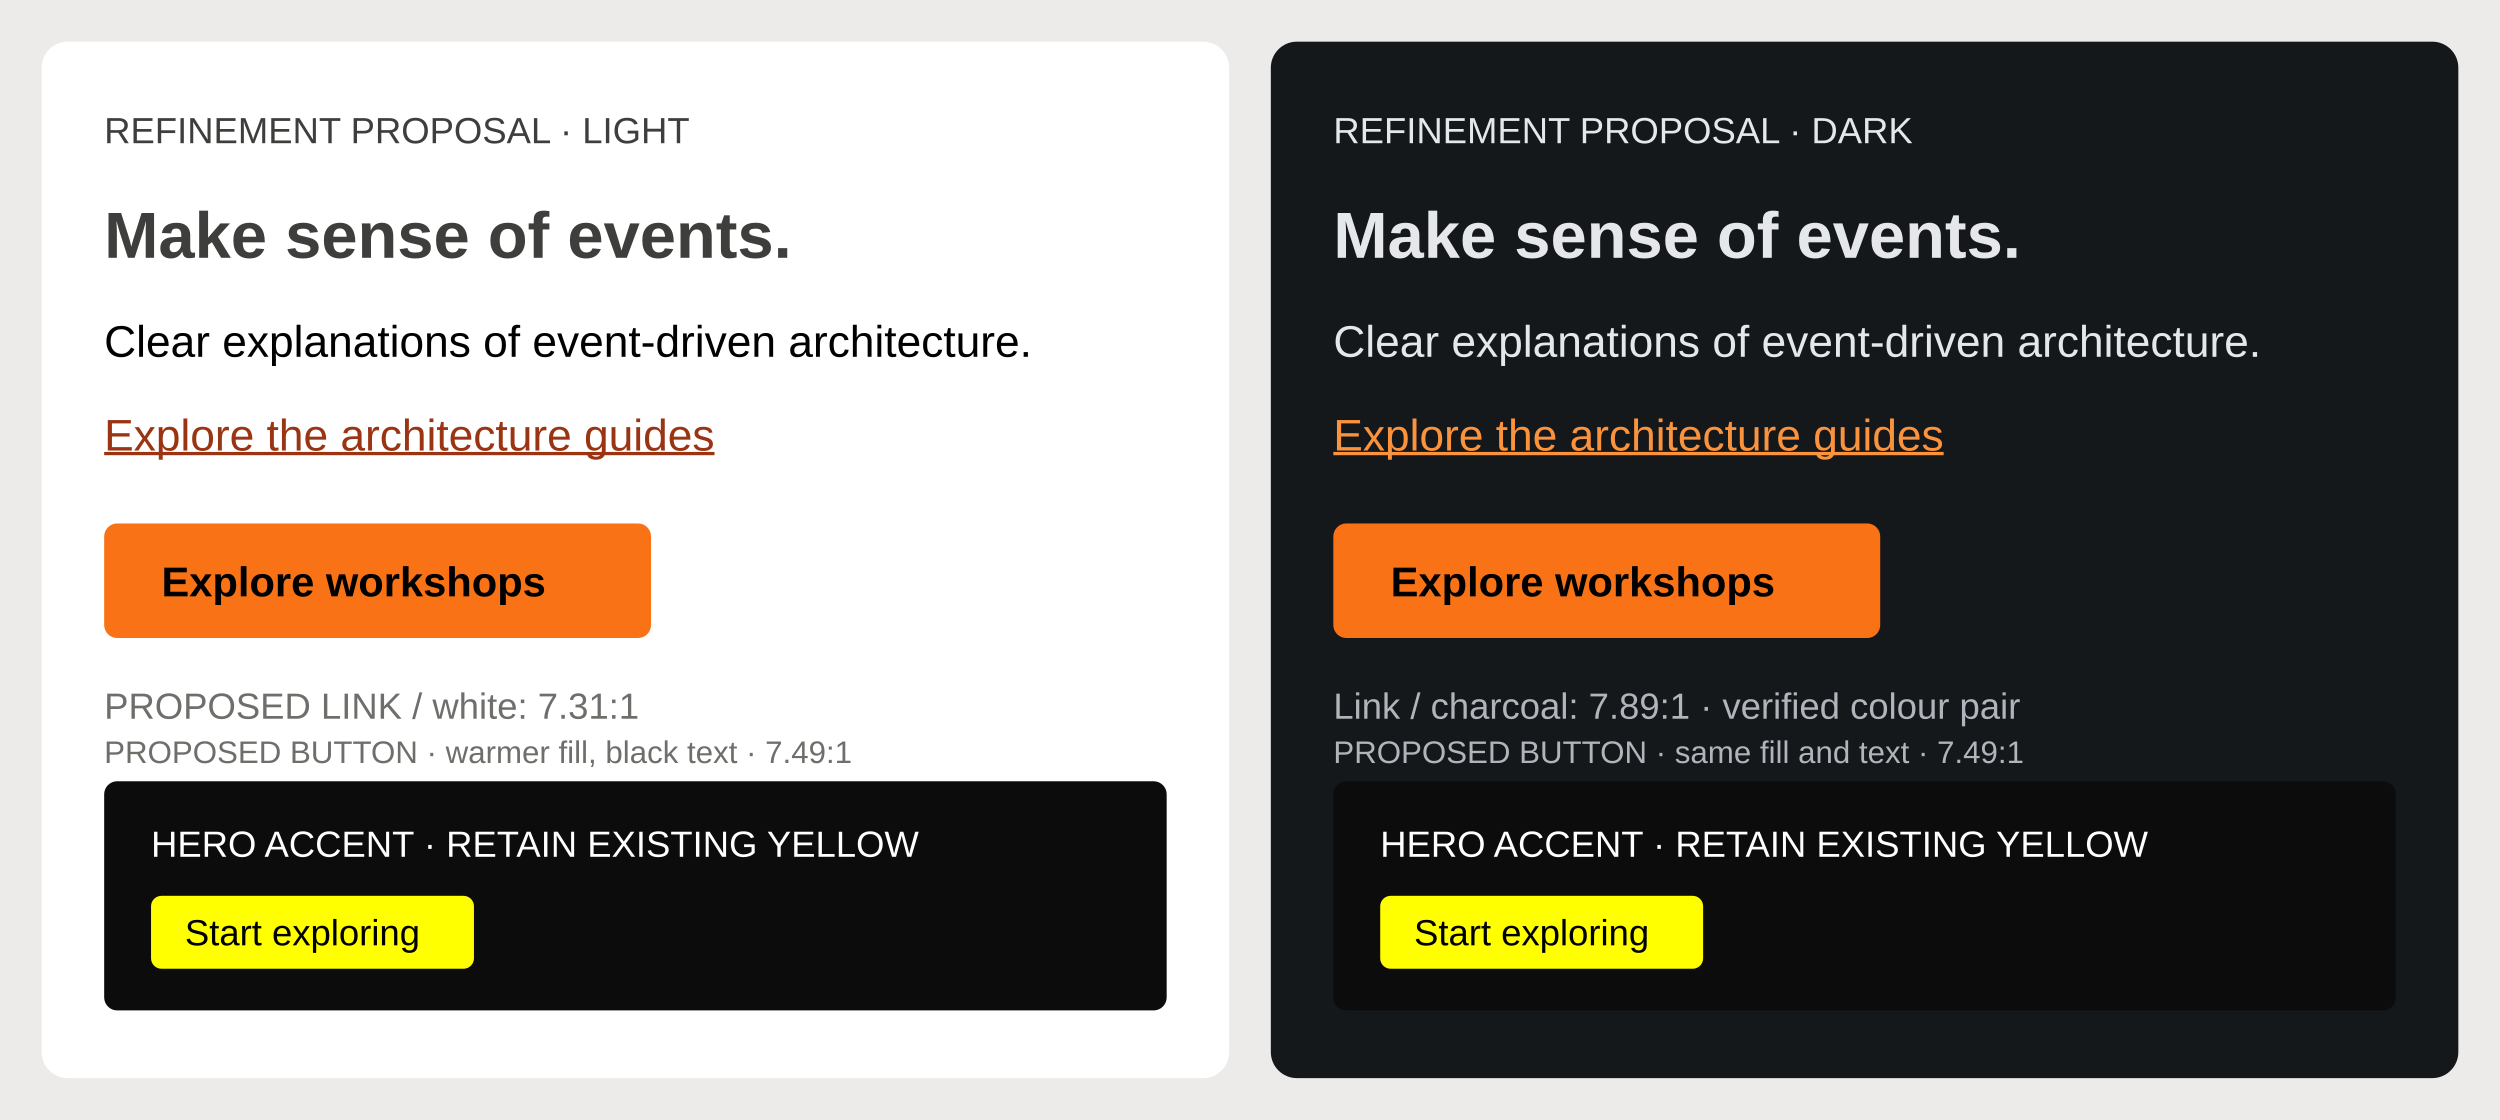
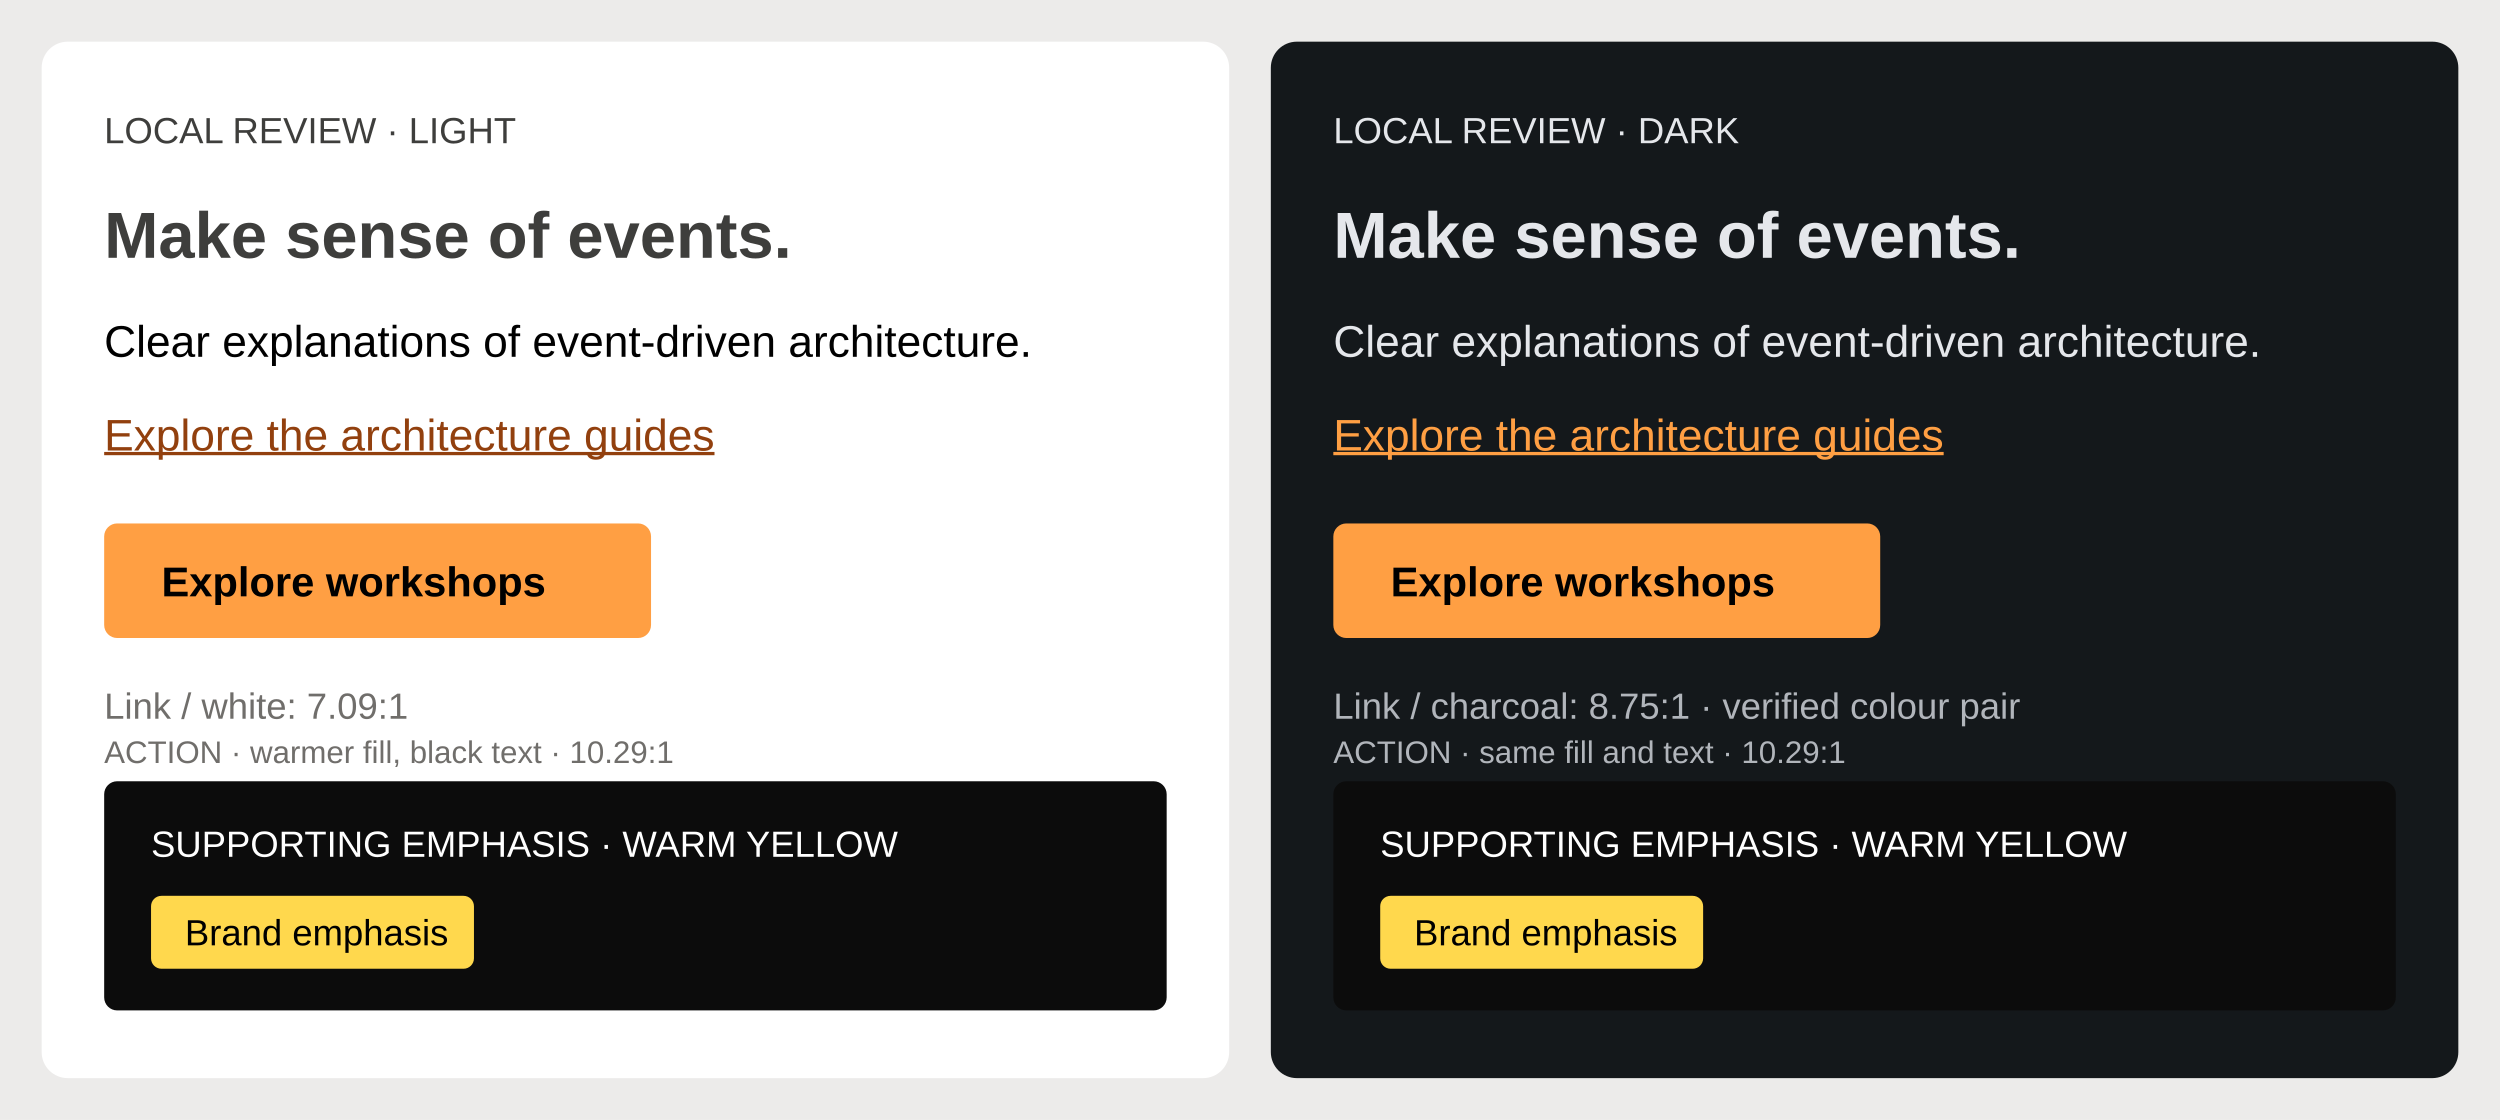
<svg xmlns="http://www.w3.org/2000/svg" width="960" height="430" viewBox="0 0 960 430" role="img" aria-labelledby="title description">
  <rect width="960" height="430" fill="#ecebea" />
  <g font-family="Arial, sans-serif">
    <rect x="16" y="16" width="456" height="398" rx="10" fill="#ffffff" />
    <rect x="488" y="16" width="456" height="398" rx="10" fill="#14181b" />
    <g fill="#3e3e3c">
-       <text x="40" y="55" font-size="14">REFINEMENT PROPOSAL · LIGHT</text>
+       <text x="40" y="55" font-size="14">LOCAL REVIEW · LIGHT</text>
      <text x="40" y="99" font-size="25" font-weight="bold">Make sense of events.</text>
    </g>
    <g fill="#e5e7eb">
-       <text x="512" y="55" font-size="14">REFINEMENT PROPOSAL · DARK</text>
+       <text x="512" y="55" font-size="14">LOCAL REVIEW · DARK</text>
      <text x="512" y="99" font-size="25" font-weight="bold">Make sense of events.</text>
    </g>
    <g font-size="17">
      <text x="40" y="137" fill="#000000">Clear explanations of event-driven architecture.</text>
      <text x="512" y="137" fill="#e5e7eb">Clear explanations of event-driven architecture.</text>
-       <text x="40" y="173" fill="#9a3412" text-decoration="underline">Explore the architecture guides</text>
-       <text x="512" y="173" fill="#fb923c" text-decoration="underline">Explore the architecture guides</text>
+       <text x="40" y="173" fill="#92400e" text-decoration="underline">Explore the architecture guides</text>
+       <text x="512" y="173" fill="#ff9f43" text-decoration="underline">Explore the architecture guides</text>
    </g>
-     <rect x="40" y="201" width="210" height="44" rx="5" fill="#f97316" />
-     <rect x="512" y="201" width="210" height="44" rx="5" fill="#f97316" />
+     <rect x="40" y="201" width="210" height="44" rx="5" fill="#ff9f43" />
+     <rect x="512" y="201" width="210" height="44" rx="5" fill="#ff9f43" />
    <text x="62" y="229" fill="#000000" font-size="16" font-weight="bold">Explore workshops</text>
    <text x="534" y="229" fill="#000000" font-size="16" font-weight="bold">Explore workshops</text>
-     <text x="40" y="276" fill="#706e6b" font-size="14">PROPOSED LINK / white: 7.31:1</text>
-     <text x="512" y="276" fill="#b1b5bb" font-size="14">Link / charcoal: 7.89:1 · verified colour pair</text>
-     <text x="40" y="293" fill="#706e6b" font-size="12">PROPOSED BUTTON · warmer fill, black text · 7.49:1</text>
-     <text x="512" y="293" fill="#b1b5bb" font-size="12">PROPOSED BUTTON · same fill and text · 7.49:1</text>
+     <text x="40" y="276" fill="#706e6b" font-size="14">Link / white: 7.09:1</text>
+     <text x="512" y="276" fill="#b1b5bb" font-size="14">Link / charcoal: 8.75:1 · verified colour pair</text>
+     <text x="40" y="293" fill="#706e6b" font-size="12">ACTION · warmer fill, black text · 10.29:1</text>
+     <text x="512" y="293" fill="#b1b5bb" font-size="12">ACTION · same fill and text · 10.29:1</text>
    <rect x="40" y="300" width="408" height="88" rx="5" fill="#0c0c0c" />
    <rect x="512" y="300" width="408" height="88" rx="5" fill="#0c0c0c" />
-     <text x="58" y="329" fill="#ffffff" font-size="14">HERO ACCENT · RETAIN EXISTING YELLOW</text>
-     <text x="530" y="329" fill="#ffffff" font-size="14">HERO ACCENT · RETAIN EXISTING YELLOW</text>
-     <rect x="58" y="344" width="124" height="28" rx="4" fill="#ffff00" />
-     <rect x="530" y="344" width="124" height="28" rx="4" fill="#ffff00" />
-     <text x="71" y="363" fill="#000000" font-size="14">Start exploring</text>
-     <text x="543" y="363" fill="#000000" font-size="14">Start exploring</text>
+     <text x="58" y="329" fill="#ffffff" font-size="14">SUPPORTING EMPHASIS · WARM YELLOW</text>
+     <text x="530" y="329" fill="#ffffff" font-size="14">SUPPORTING EMPHASIS · WARM YELLOW</text>
+     <rect x="58" y="344" width="124" height="28" rx="4" fill="#ffd84d" />
+     <rect x="530" y="344" width="124" height="28" rx="4" fill="#ffd84d" />
+     <text x="71" y="363" fill="#000000" font-size="14">Brand emphasis</text>
+     <text x="543" y="363" fill="#000000" font-size="14">Brand emphasis</text>
  </g>
</svg>
